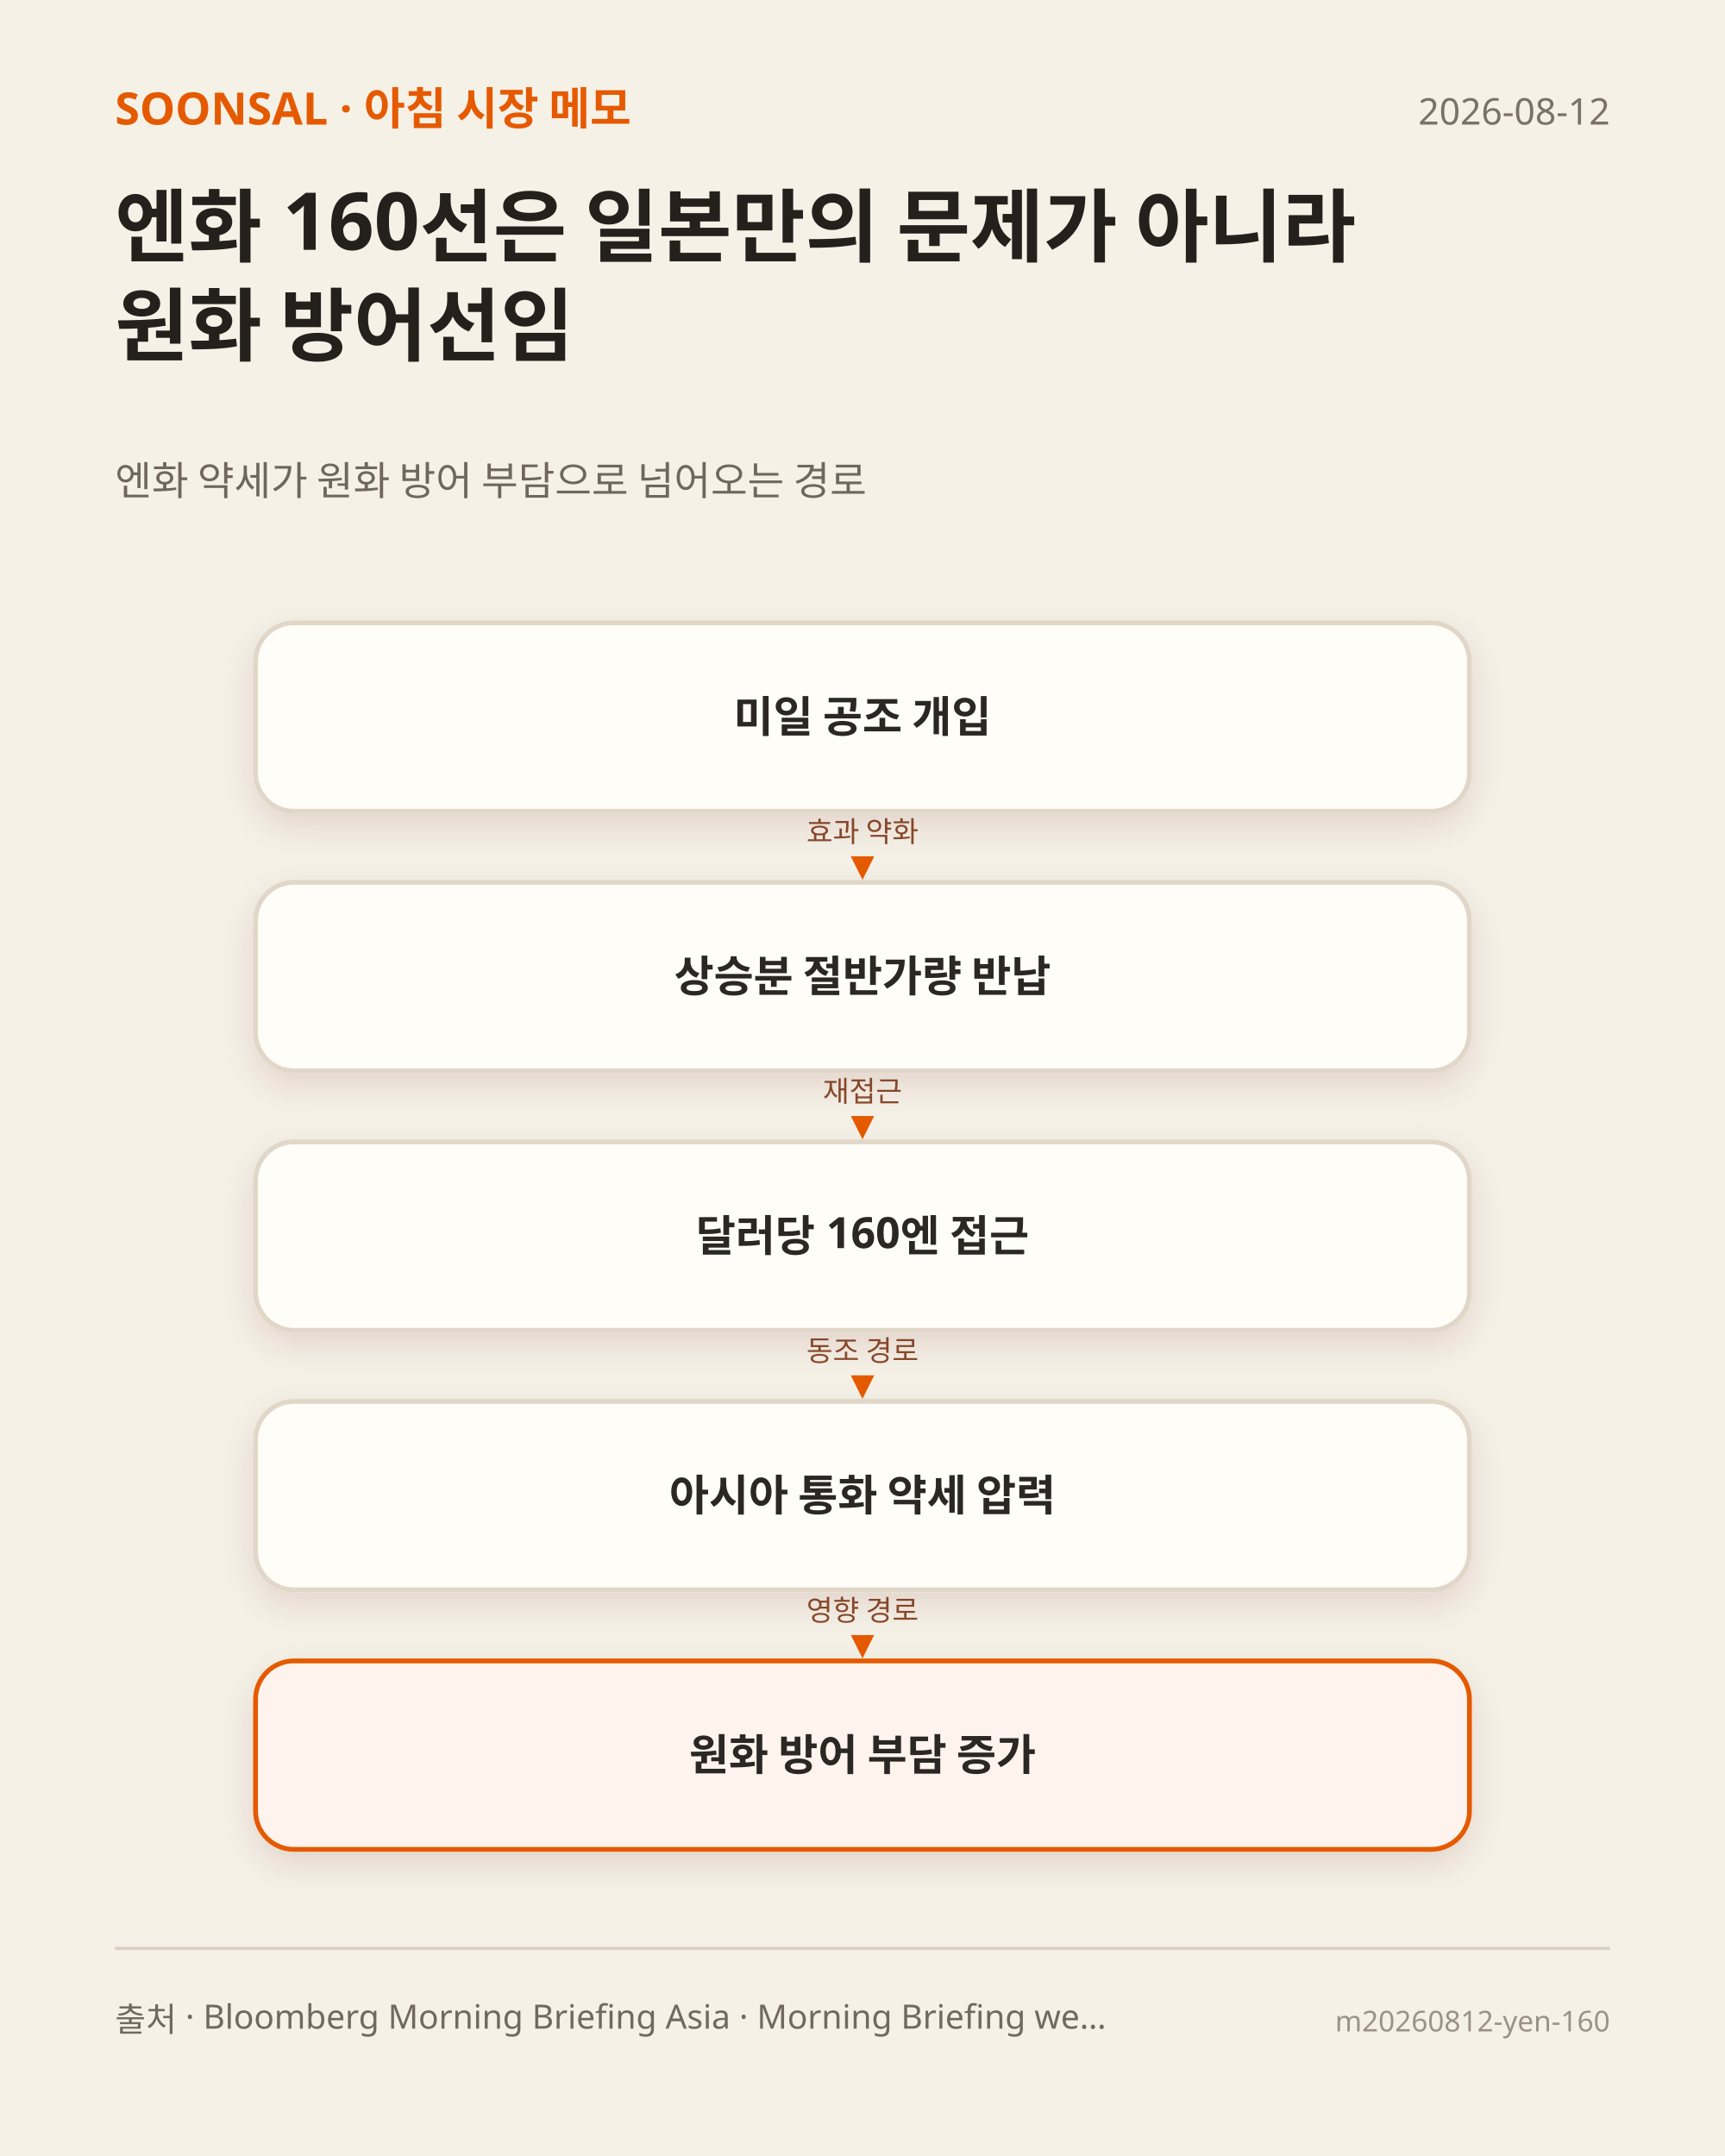
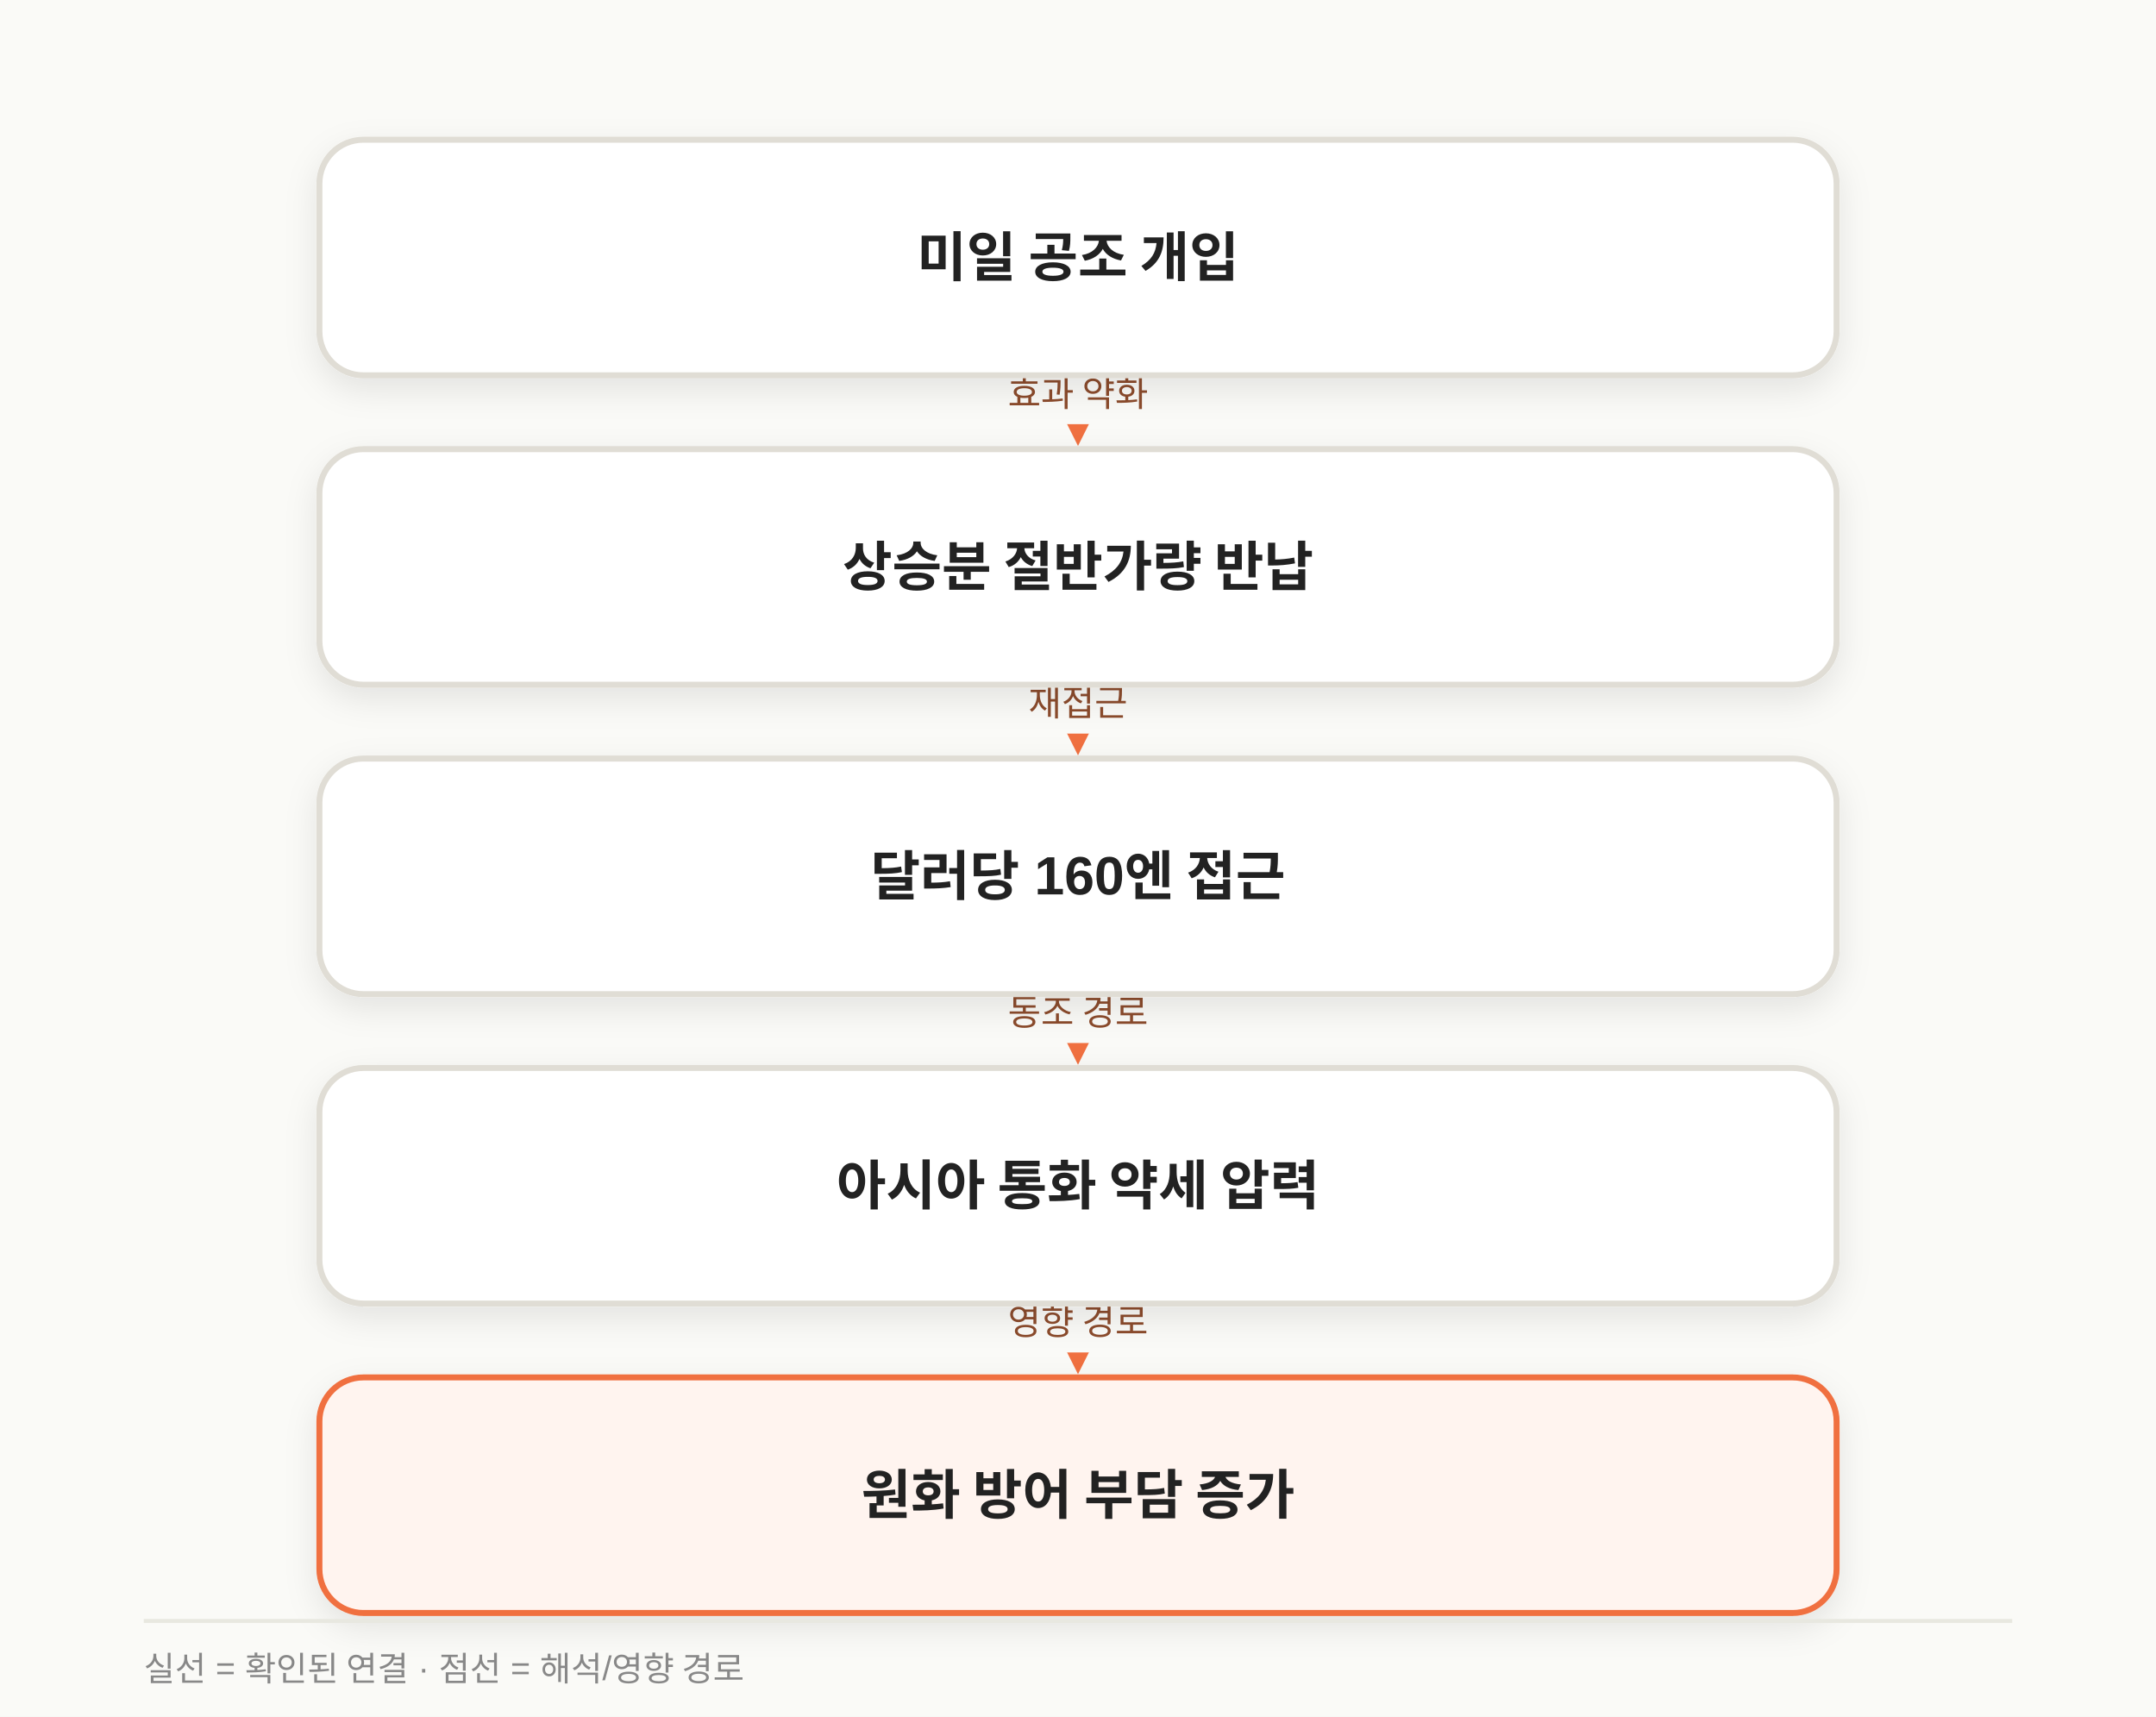
- <svg xmlns="http://www.w3.org/2000/svg" width="1080" height="1350" viewBox="0 0 1080 1350">
+ <svg xmlns="http://www.w3.org/2000/svg" width="1080" height="860" viewBox="0 0 1080 860">
  <defs>
    <filter id="shadow" x="-20%" y="-20%" width="140%" height="160%">
-       <feDropShadow dx="0" dy="8" stdDeviation="10" flood-color="#442718" flood-opacity=".12" />
+       <feDropShadow dx="0" dy="6" stdDeviation="8" flood-color="#111111" flood-opacity=".09" />
    </filter>
    <marker id="arrow" viewBox="0 0 10 10" refX="8" refY="5" markerWidth="8" markerHeight="8" orient="auto-start-reverse">
-       <path d="M 0 0 L 10 5 L 0 10 z" fill="#E55A00" />
+       <path d="M 0 0 L 10 5 L 0 10 z" fill="#F07040" />
    </marker>
  </defs>
-   <rect width="1080" height="1350" fill="#F6F1E7" />
-   <text x="72" y="78" font-family="Apple SD Gothic Neo,Malgun Gothic,sans-serif" font-size="28" font-weight="700" fill="#E55A00">SOONSAL · 아침 시장 메모</text>
-   <text x="1008" y="78" text-anchor="end" font-family="Apple SD Gothic Neo,Malgun Gothic,sans-serif" font-size="23" fill="#7B7266">2026-08-12</text>
-   <text x="72" y="160" font-family="Apple SD Gothic Neo,Malgun Gothic,sans-serif" font-size="50" font-weight="700" fill="#24211D">엔화 160선은 일본만의 문제가 아니라</text>
-   <text x="72" y="222" font-family="Apple SD Gothic Neo,Malgun Gothic,sans-serif" font-size="50" font-weight="700" fill="#24211D">원화 방어선임</text>
-   <text x="72" y="310" font-family="Apple SD Gothic Neo,Malgun Gothic,sans-serif" font-size="25" fill="#6F675D">엔화 약세가 원화 방어 부담으로 넘어오는 경로</text>
-   <path d="M 540.0 508.0 C 540.0 530.2, 540.0 530.2, 540.0 544.5" fill="none" stroke="#E55A00" stroke-width="4" marker-end="url(#arrow)" />
-   <rect x="468.0" y="500.2" width="144" height="36" rx="18" fill="#F6F1E7" />
-   <text x="540.0" y="527.2" text-anchor="middle" font-family="Apple SD Gothic Neo,Malgun Gothic,sans-serif" font-size="18" fill="#8B4B2C">효과 약화</text>
-   <path d="M 540.0 670.5 C 540.0 692.8, 540.0 692.8, 540.0 707.0" fill="none" stroke="#E55A00" stroke-width="4" marker-end="url(#arrow)" />
-   <rect x="468.0" y="662.8" width="144" height="36" rx="18" fill="#F6F1E7" />
-   <text x="540.0" y="689.8" text-anchor="middle" font-family="Apple SD Gothic Neo,Malgun Gothic,sans-serif" font-size="18" fill="#8B4B2C">재접근</text>
-   <path d="M 540.0 833.0 C 540.0 855.2, 540.0 855.2, 540.0 869.5" fill="none" stroke="#E55A00" stroke-width="4" stroke-dasharray="12 10" marker-end="url(#arrow)" />
-   <rect x="468.0" y="825.2" width="144" height="36" rx="18" fill="#F6F1E7" />
-   <text x="540.0" y="852.2" text-anchor="middle" font-family="Apple SD Gothic Neo,Malgun Gothic,sans-serif" font-size="18" fill="#8B4B2C">동조 경로</text>
-   <path d="M 540.0 995.5 C 540.0 1017.8, 540.0 1017.8, 540.0 1032.0" fill="none" stroke="#E55A00" stroke-width="4" stroke-dasharray="12 10" marker-end="url(#arrow)" />
-   <rect x="468.0" y="987.8" width="144" height="36" rx="18" fill="#F6F1E7" />
-   <text x="540.0" y="1014.8" text-anchor="middle" font-family="Apple SD Gothic Neo,Malgun Gothic,sans-serif" font-size="18" fill="#8B4B2C">영향 경로</text>
-   <rect x="160.0" y="390.0" width="760.0" height="118" rx="24" fill="#FFFDF8" stroke="#E0D7C8" stroke-width="3" filter="url(#shadow)" />
-   <text x="540.0" y="449.0" text-anchor="middle" dominant-baseline="middle" font-family="Apple SD Gothic Neo,Malgun Gothic,sans-serif" font-size="27" font-weight="700" fill="#2B2722">미일 공조 개입</text>
-   <rect x="160.0" y="552.5" width="760.0" height="118" rx="24" fill="#FFFDF8" stroke="#E0D7C8" stroke-width="3" filter="url(#shadow)" />
-   <text x="540.0" y="611.5" text-anchor="middle" dominant-baseline="middle" font-family="Apple SD Gothic Neo,Malgun Gothic,sans-serif" font-size="27" font-weight="700" fill="#2B2722">상승분 절반가량 반납</text>
-   <rect x="160.0" y="715.0" width="760.0" height="118" rx="24" fill="#FFFDF8" stroke="#E0D7C8" stroke-width="3" filter="url(#shadow)" />
-   <text x="540.0" y="774.0" text-anchor="middle" dominant-baseline="middle" font-family="Apple SD Gothic Neo,Malgun Gothic,sans-serif" font-size="27" font-weight="700" fill="#2B2722">달러당 160엔 접근</text>
-   <rect x="160.0" y="877.5" width="760.0" height="118" rx="24" fill="#FFFDF8" stroke="#E0D7C8" stroke-width="3" filter="url(#shadow)" />
-   <text x="540.0" y="936.5" text-anchor="middle" dominant-baseline="middle" font-family="Apple SD Gothic Neo,Malgun Gothic,sans-serif" font-size="27" font-weight="700" fill="#2B2722">아시아 통화 약세 압력</text>
-   <rect x="160.0" y="1040.0" width="760.0" height="118" rx="24" fill="#FFF3ED" stroke="#E55A00" stroke-width="3" filter="url(#shadow)" />
-   <text x="540.0" y="1099.0" text-anchor="middle" dominant-baseline="middle" font-family="Apple SD Gothic Neo,Malgun Gothic,sans-serif" font-size="27" font-weight="700" fill="#2B2722">원화 방어 부담 증가</text>
-   <line x1="72" y1="1220" x2="1008" y2="1220" stroke="#D9D0C2" stroke-width="2" />
-   <text x="72" y="1272" font-family="Apple SD Gothic Neo,Malgun Gothic,sans-serif" font-size="21" fill="#71695F">출처 · Bloomberg Morning Briefing Asia · Morning Briefing we…</text>
-   <text x="1008" y="1272" text-anchor="end" font-family="Apple SD Gothic Neo,Malgun Gothic,sans-serif" font-size="18" fill="#9B9287">m20260812-yen-160</text>
+   <rect width="1080" height="860" fill="#FAFAF7" />
+   <path d="M 540.0 188.0 C 540.0 206.5, 540.0 206.5, 540.0 217.0" fill="none" stroke="#F07040" stroke-width="4" marker-end="url(#arrow)" />
+   <rect x="468.0" y="176.5" width="144" height="36" rx="18" fill="#FAFAF7" />
+   <text x="540.0" y="203.5" text-anchor="middle" font-family="Apple SD Gothic Neo,Malgun Gothic,Arial,sans-serif" font-size="18" fill="#8B4B2C">효과 약화</text>
+   <path d="M 540.0 343.0 C 540.0 361.5, 540.0 361.5, 540.0 372.0" fill="none" stroke="#F07040" stroke-width="4" marker-end="url(#arrow)" />
+   <rect x="468.0" y="331.5" width="144" height="36" rx="18" fill="#FAFAF7" />
+   <text x="540.0" y="358.5" text-anchor="middle" font-family="Apple SD Gothic Neo,Malgun Gothic,Arial,sans-serif" font-size="18" fill="#8B4B2C">재접근</text>
+   <path d="M 540.0 498.0 C 540.0 516.5, 540.0 516.5, 540.0 527.0" fill="none" stroke="#F07040" stroke-width="4" stroke-dasharray="12 10" marker-end="url(#arrow)" />
+   <rect x="468.0" y="486.5" width="144" height="36" rx="18" fill="#FAFAF7" />
+   <text x="540.0" y="513.5" text-anchor="middle" font-family="Apple SD Gothic Neo,Malgun Gothic,Arial,sans-serif" font-size="18" fill="#8B4B2C">동조 경로</text>
+   <path d="M 540.0 653.0 C 540.0 671.5, 540.0 671.5, 540.0 682.0" fill="none" stroke="#F07040" stroke-width="4" stroke-dasharray="12 10" marker-end="url(#arrow)" />
+   <rect x="468.0" y="641.5" width="144" height="36" rx="18" fill="#FAFAF7" />
+   <text x="540.0" y="668.5" text-anchor="middle" font-family="Apple SD Gothic Neo,Malgun Gothic,Arial,sans-serif" font-size="18" fill="#8B4B2C">영향 경로</text>
+   <rect x="160.0" y="70.0" width="760.0" height="118" rx="22" fill="#FFFFFF" stroke="#E0DDD5" stroke-width="3" filter="url(#shadow)" />
+   <text x="540.0" y="129.0" text-anchor="middle" dominant-baseline="middle" font-family="Apple SD Gothic Neo,Malgun Gothic,Arial,sans-serif" font-size="27" font-weight="700" fill="#222222">미일 공조 개입</text>
+   <rect x="160.0" y="225.0" width="760.0" height="118" rx="22" fill="#FFFFFF" stroke="#E0DDD5" stroke-width="3" filter="url(#shadow)" />
+   <text x="540.0" y="284.0" text-anchor="middle" dominant-baseline="middle" font-family="Apple SD Gothic Neo,Malgun Gothic,Arial,sans-serif" font-size="27" font-weight="700" fill="#222222">상승분 절반가량 반납</text>
+   <rect x="160.0" y="380.0" width="760.0" height="118" rx="22" fill="#FFFFFF" stroke="#E0DDD5" stroke-width="3" filter="url(#shadow)" />
+   <text x="540.0" y="439.0" text-anchor="middle" dominant-baseline="middle" font-family="Apple SD Gothic Neo,Malgun Gothic,Arial,sans-serif" font-size="27" font-weight="700" fill="#222222">달러당 160엔 접근</text>
+   <rect x="160.0" y="535.0" width="760.0" height="118" rx="22" fill="#FFFFFF" stroke="#E0DDD5" stroke-width="3" filter="url(#shadow)" />
+   <text x="540.0" y="594.0" text-anchor="middle" dominant-baseline="middle" font-family="Apple SD Gothic Neo,Malgun Gothic,Arial,sans-serif" font-size="27" font-weight="700" fill="#222222">아시아 통화 약세 압력</text>
+   <rect x="160.0" y="690.0" width="760.0" height="118" rx="22" fill="#FFF4EF" stroke="#F07040" stroke-width="3" filter="url(#shadow)" />
+   <text x="540.0" y="749.0" text-anchor="middle" dominant-baseline="middle" font-family="Apple SD Gothic Neo,Malgun Gothic,Arial,sans-serif" font-size="27" font-weight="700" fill="#222222">원화 방어 부담 증가</text>
+   <line x1="72" y1="812" x2="1008" y2="812" stroke="#E8E8E0" stroke-width="2" />
+   <text x="72" y="842" font-family="Apple SD Gothic Neo,Malgun Gothic,Arial,sans-serif" font-size="17" fill="#888888">실선 = 확인된 연결 · 점선 = 해석/영향 경로</text>
</svg>
